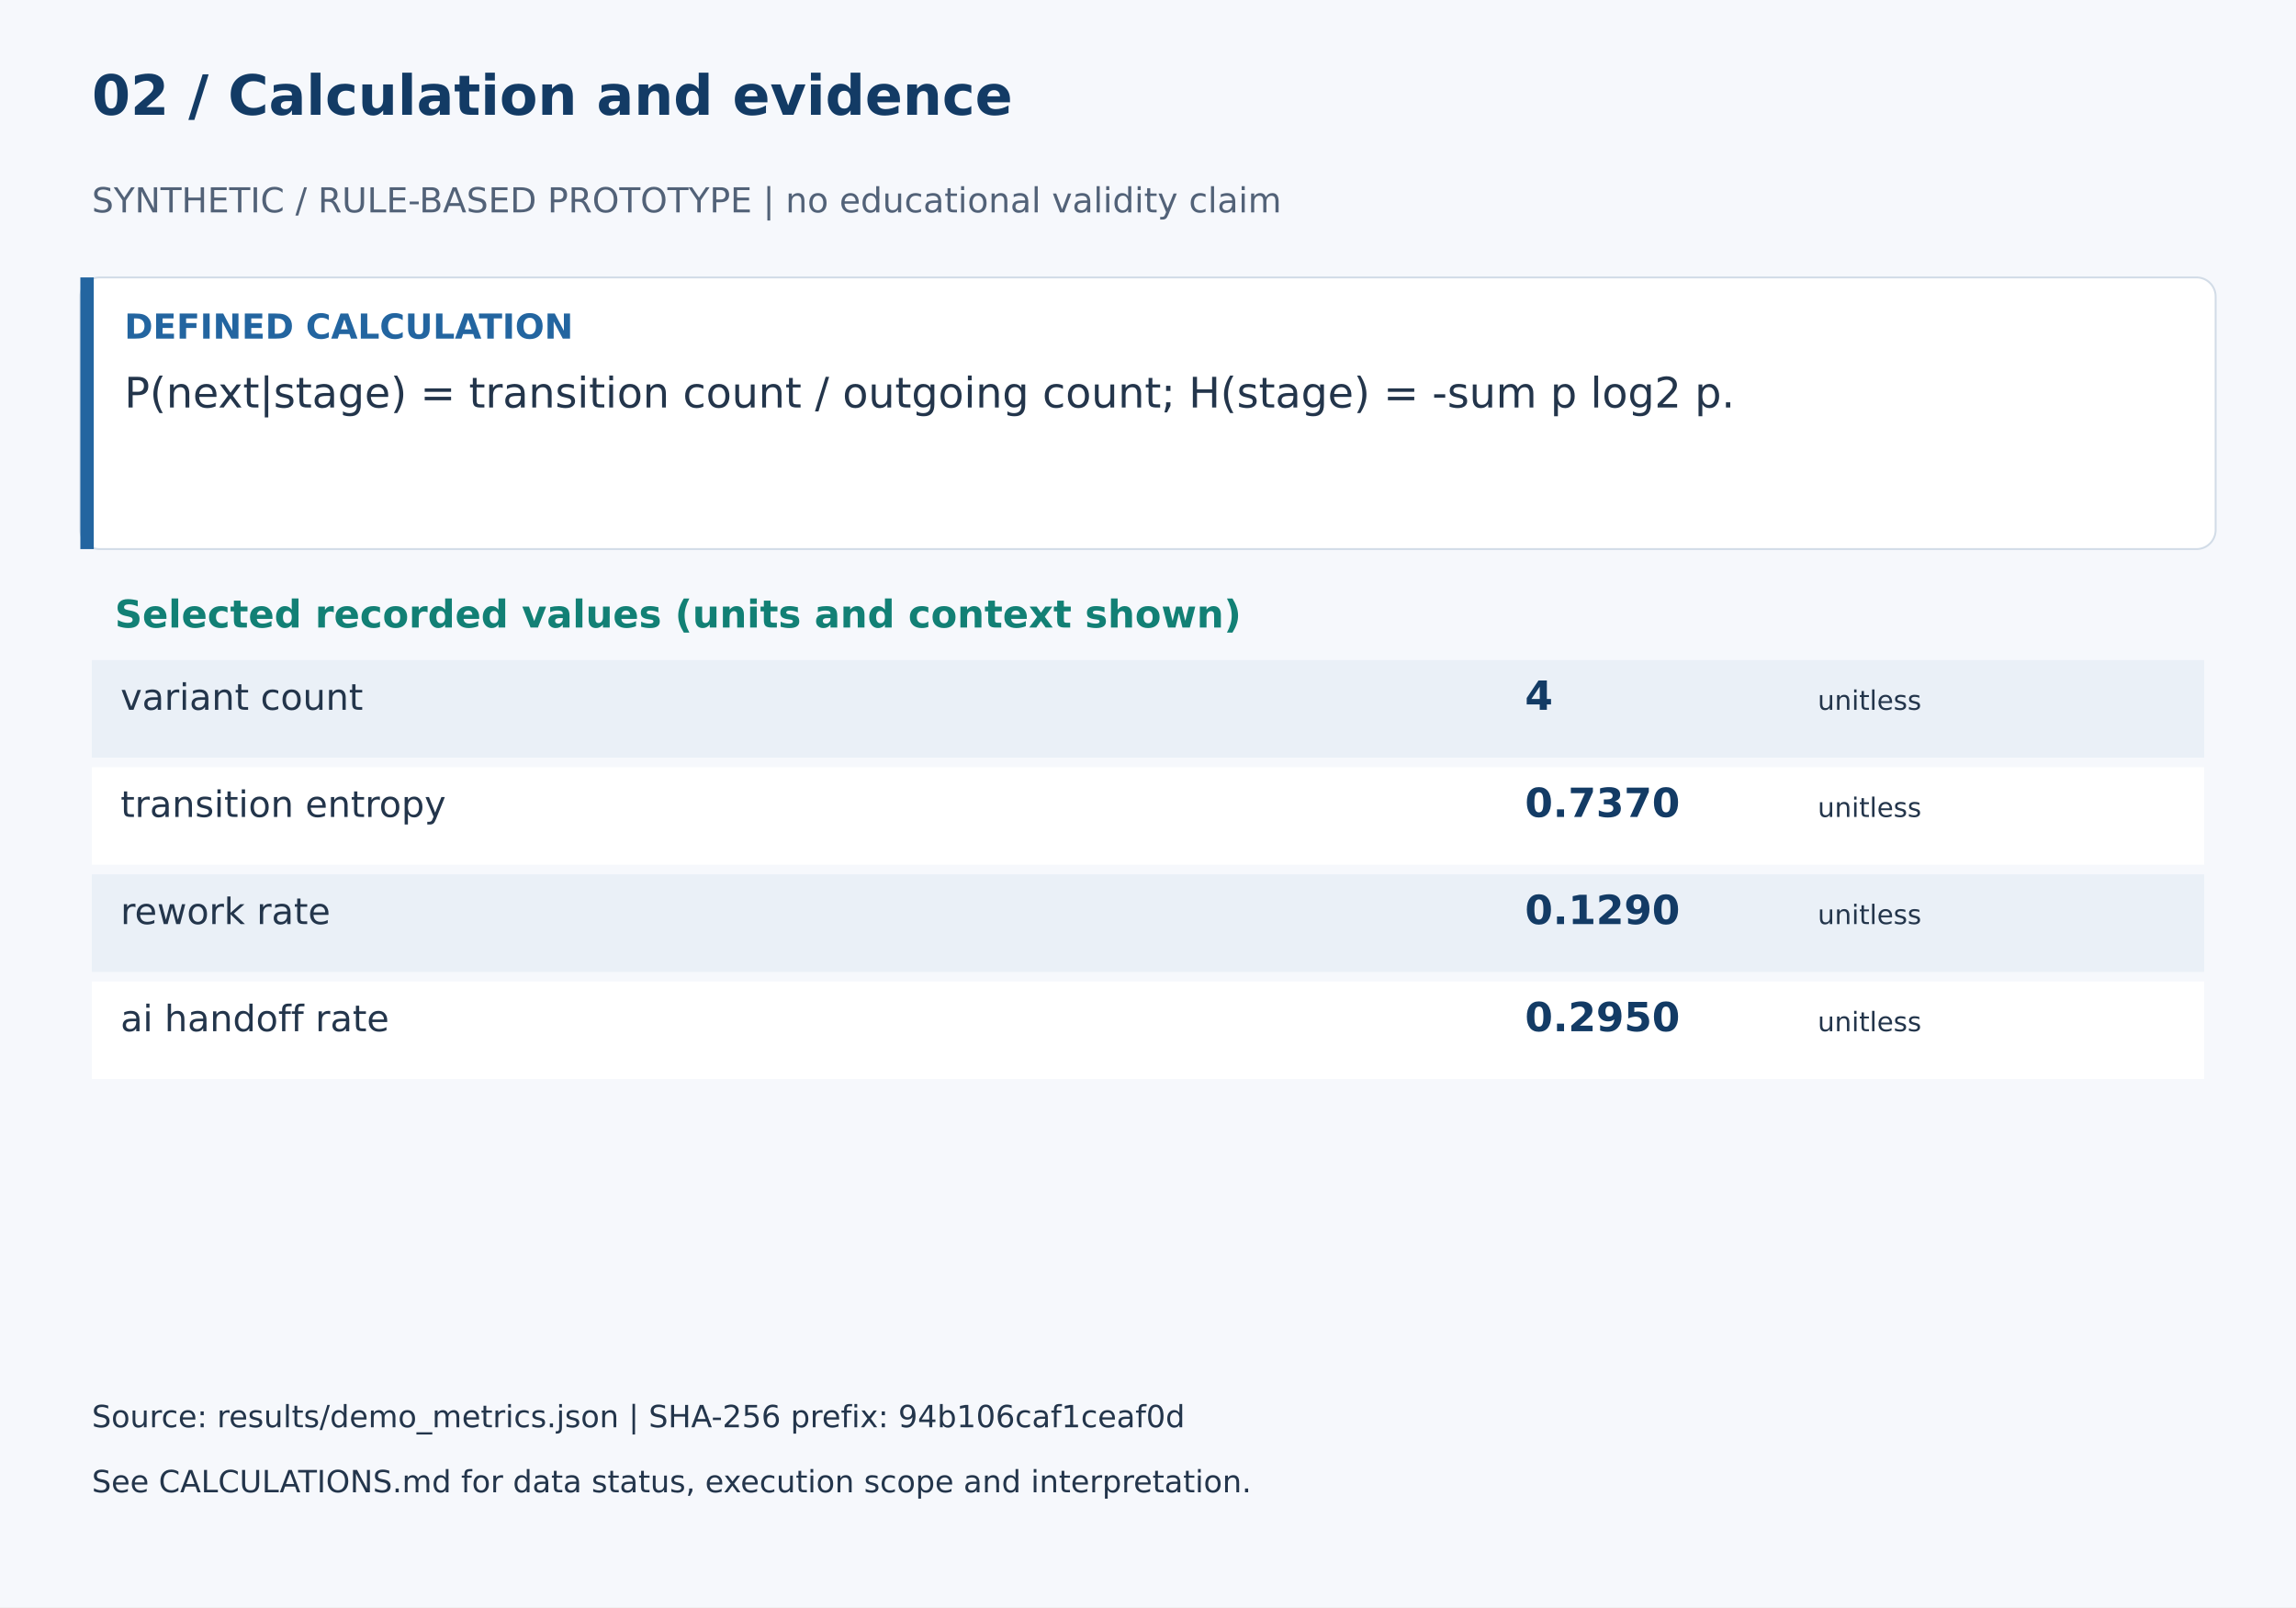
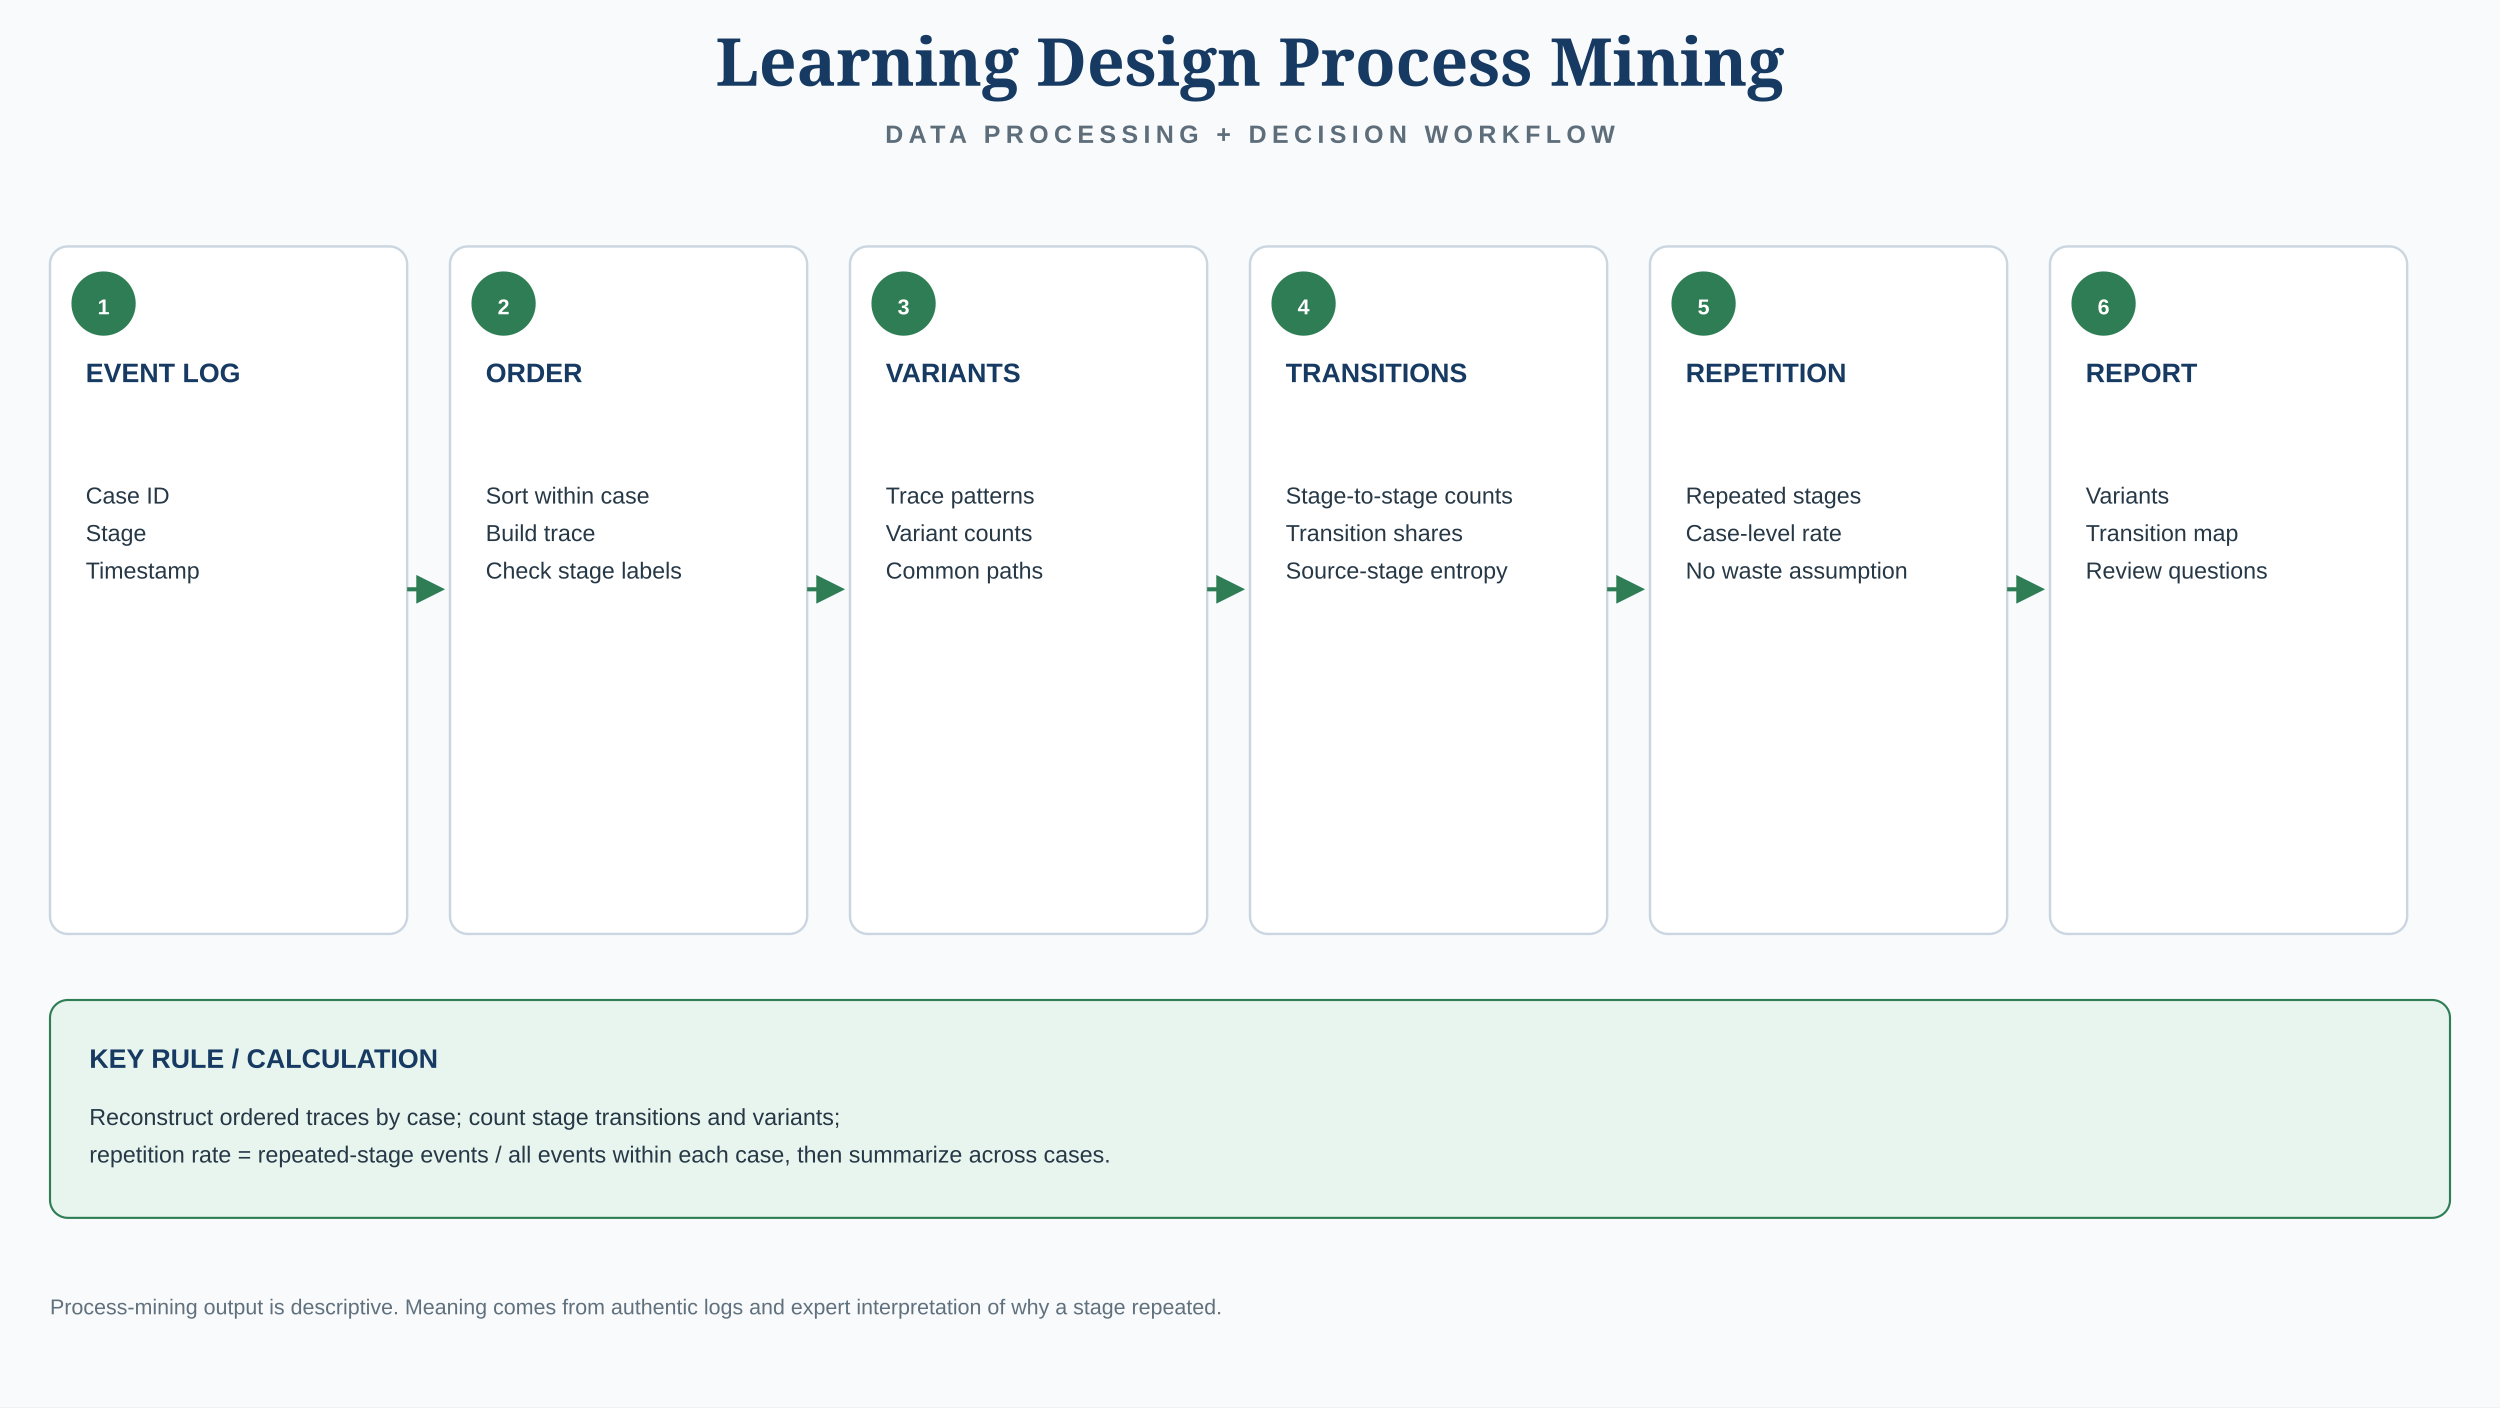
- <svg xmlns="http://www.w3.org/2000/svg" width="1200" height="840" viewBox="0 0 1200 840" role="img">
-   <rect width="1200" height="840" fill="#f6f8fc" />
-   <text x="48" y="60" font-family="DejaVu Sans,Arial,sans-serif" font-size="29" fill="#133b65" font-weight="700">02 / Calculation and evidence</text>
-   <text x="48" y="111" font-family="DejaVu Sans,Arial,sans-serif" font-size="18" fill="#526278" font-weight="400">SYNTHETIC / RULE-BASED PROTOTYPE | no educational validity claim</text>
-   <rect x="42" y="145" width="1116" height="142" rx="10" fill="white" stroke="#d2dce7" />
-   <rect x="42" y="145" width="7" height="142" fill="#2365a0" />
-   <text x="65" y="177" font-family="DejaVu Sans,Arial,sans-serif" font-size="18" fill="#2365a0" font-weight="700">DEFINED CALCULATION</text>
-   <text x="65" y="213" font-family="DejaVu Sans,Arial,sans-serif" font-size="22" fill="#23354b" font-weight="400">P(next|stage) = transition count / outgoing count; H(stage) = -sum p log2 p.</text>
-   <text x="60" y="328" font-family="DejaVu Sans,Arial,sans-serif" font-size="20" fill="#128075" font-weight="700">Selected recorded values (units and context shown)</text>
-   <rect x="48" y="345" width="1104" height="51" fill="#eaf0f7" />
-   <text x="63" y="371" font-family="DejaVu Sans,Arial,sans-serif" font-size="19" fill="#23354b" font-weight="400">variant count</text>
-   <text x="797" y="371" font-family="DejaVu Sans,Arial,sans-serif" font-size="21" fill="#133b65" font-weight="700">4</text>
-   <text x="950" y="371" font-family="DejaVu Sans,Arial,sans-serif" font-size="14" fill="#23354b" font-weight="400">unitless</text>
-   <rect x="48" y="401" width="1104" height="51" fill="#ffffff" />
-   <text x="63" y="427" font-family="DejaVu Sans,Arial,sans-serif" font-size="19" fill="#23354b" font-weight="400">transition entropy</text>
-   <text x="797" y="427" font-family="DejaVu Sans,Arial,sans-serif" font-size="21" fill="#133b65" font-weight="700">0.7370</text>
-   <text x="950" y="427" font-family="DejaVu Sans,Arial,sans-serif" font-size="14" fill="#23354b" font-weight="400">unitless</text>
-   <rect x="48" y="457" width="1104" height="51" fill="#eaf0f7" />
-   <text x="63" y="483" font-family="DejaVu Sans,Arial,sans-serif" font-size="19" fill="#23354b" font-weight="400">rework rate</text>
-   <text x="797" y="483" font-family="DejaVu Sans,Arial,sans-serif" font-size="21" fill="#133b65" font-weight="700">0.1290</text>
-   <text x="950" y="483" font-family="DejaVu Sans,Arial,sans-serif" font-size="14" fill="#23354b" font-weight="400">unitless</text>
-   <rect x="48" y="513" width="1104" height="51" fill="#ffffff" />
-   <text x="63" y="539" font-family="DejaVu Sans,Arial,sans-serif" font-size="19" fill="#23354b" font-weight="400">ai handoff rate</text>
-   <text x="797" y="539" font-family="DejaVu Sans,Arial,sans-serif" font-size="21" fill="#133b65" font-weight="700">0.2950</text>
-   <text x="950" y="539" font-family="DejaVu Sans,Arial,sans-serif" font-size="14" fill="#23354b" font-weight="400">unitless</text>
-   <text x="48" y="746" font-family="DejaVu Sans,Arial,sans-serif" font-size="16" fill="#23354b" font-weight="400">Source: results/demo_metrics.json | SHA-256 prefix: 94b106caf1ceaf0d</text>
-   <text x="48" y="780" font-family="DejaVu Sans,Arial,sans-serif" font-size="16" fill="#23354b" font-weight="400">See CALCULATIONS.md for data status, execution scope and interpretation.</text>
+ <svg xmlns="http://www.w3.org/2000/svg" viewBox="0 0 1400 788" role="img" aria-labelledby="title desc">
+   <rect width="1400" height="788" fill="#F8FAFC" />
+   <style>.title{font:700 37px Georgia,serif;fill:#173A63}.sub{font:600 14px Arial,sans-serif;fill:#5D6D7A;letter-spacing:3px}.step{fill:#fff;stroke:#CBD6E0;stroke-width:1.35}.num{fill:#2F7D55}.h{font:700 15px Arial,sans-serif;fill:#173A63}.body{font:13px Arial,sans-serif;fill:#263846}.small{font:12px Arial,sans-serif;fill:#60717D}.note{fill:#E8F5EE;stroke:#2F7D55;stroke-width:1.2}.arrow{stroke:#2F7D55;stroke-width:2.3;fill:none;marker-end:url(#arrow)}</style>
+   <defs>
+     <marker id="arrow" viewBox="0 0 10 10" refX="8" refY="5" markerWidth="7" markerHeight="7" orient="auto">
+       <path d="M0 0 L10 5 L0 10 z" fill="#2F7D55" />
+     </marker>
+   </defs>
+   <text x="700" y="48" text-anchor="middle" class="title">Learning Design Process Mining</text>
+   <text x="700" y="80" text-anchor="middle" class="sub">DATA PROCESSING + DECISION WORKFLOW</text>
+   <rect x="28" y="138" width="200" height="385" rx="10" class="step" />
+   <circle cx="58" cy="170" r="18" class="num" />
+   <text x="58" y="176" text-anchor="middle" fill="#fff" font-family="Arial" font-weight="700">1</text>
+   <text x="48" y="214" class="h">
+     <tspan x="48">EVENT LOG</tspan>
+   </text>
+   <text x="48" y="282" class="body">
+     <tspan x="48">Case ID</tspan>
+     <tspan x="48" dy="21">Stage</tspan>
+     <tspan x="48" dy="21">Timestamp</tspan>
+   </text>
+   <path d="M228 330 H246" class="arrow" />
+   <rect x="252" y="138" width="200" height="385" rx="10" class="step" />
+   <circle cx="282" cy="170" r="18" class="num" />
+   <text x="282" y="176" text-anchor="middle" fill="#fff" font-family="Arial" font-weight="700">2</text>
+   <text x="272" y="214" class="h">
+     <tspan x="272">ORDER</tspan>
+   </text>
+   <text x="272" y="282" class="body">
+     <tspan x="272">Sort within case</tspan>
+     <tspan x="272" dy="21">Build trace</tspan>
+     <tspan x="272" dy="21">Check stage labels</tspan>
+   </text>
+   <path d="M452 330 H470" class="arrow" />
+   <rect x="476" y="138" width="200" height="385" rx="10" class="step" />
+   <circle cx="506" cy="170" r="18" class="num" />
+   <text x="506" y="176" text-anchor="middle" fill="#fff" font-family="Arial" font-weight="700">3</text>
+   <text x="496" y="214" class="h">
+     <tspan x="496">VARIANTS</tspan>
+   </text>
+   <text x="496" y="282" class="body">
+     <tspan x="496">Trace patterns</tspan>
+     <tspan x="496" dy="21">Variant counts</tspan>
+     <tspan x="496" dy="21">Common paths</tspan>
+   </text>
+   <path d="M676 330 H694" class="arrow" />
+   <rect x="700" y="138" width="200" height="385" rx="10" class="step" />
+   <circle cx="730" cy="170" r="18" class="num" />
+   <text x="730" y="176" text-anchor="middle" fill="#fff" font-family="Arial" font-weight="700">4</text>
+   <text x="720" y="214" class="h">
+     <tspan x="720">TRANSITIONS</tspan>
+   </text>
+   <text x="720" y="282" class="body">
+     <tspan x="720">Stage-to-stage counts</tspan>
+     <tspan x="720" dy="21">Transition shares</tspan>
+     <tspan x="720" dy="21">Source-stage entropy</tspan>
+   </text>
+   <path d="M900 330 H918" class="arrow" />
+   <rect x="924" y="138" width="200" height="385" rx="10" class="step" />
+   <circle cx="954" cy="170" r="18" class="num" />
+   <text x="954" y="176" text-anchor="middle" fill="#fff" font-family="Arial" font-weight="700">5</text>
+   <text x="944" y="214" class="h">
+     <tspan x="944">REPETITION</tspan>
+   </text>
+   <text x="944" y="282" class="body">
+     <tspan x="944">Repeated stages</tspan>
+     <tspan x="944" dy="21">Case-level rate</tspan>
+     <tspan x="944" dy="21">No waste assumption</tspan>
+   </text>
+   <path d="M1124 330 H1142" class="arrow" />
+   <rect x="1148" y="138" width="200" height="385" rx="10" class="step" />
+   <circle cx="1178" cy="170" r="18" class="num" />
+   <text x="1178" y="176" text-anchor="middle" fill="#fff" font-family="Arial" font-weight="700">6</text>
+   <text x="1168" y="214" class="h">
+     <tspan x="1168">REPORT</tspan>
+   </text>
+   <text x="1168" y="282" class="body">
+     <tspan x="1168">Variants</tspan>
+     <tspan x="1168" dy="21">Transition map</tspan>
+     <tspan x="1168" dy="21">Review questions</tspan>
+   </text>
+   <rect x="28" y="560" width="1344" height="122" rx="10" class="note" />
+   <text x="50" y="598" class="h">KEY RULE / CALCULATION</text>
+   <text x="50" y="630" class="body">
+     <tspan x="50">Reconstruct ordered traces by case; count stage transitions and variants;</tspan>
+     <tspan x="50" dy="21">repetition rate = repeated-stage events / all events within each case, then summarize across cases.</tspan>
+   </text>
+   <text x="28" y="736" class="small">Process-mining output is descriptive. Meaning comes from authentic logs and expert interpretation of why a stage repeated.</text>
</svg>
